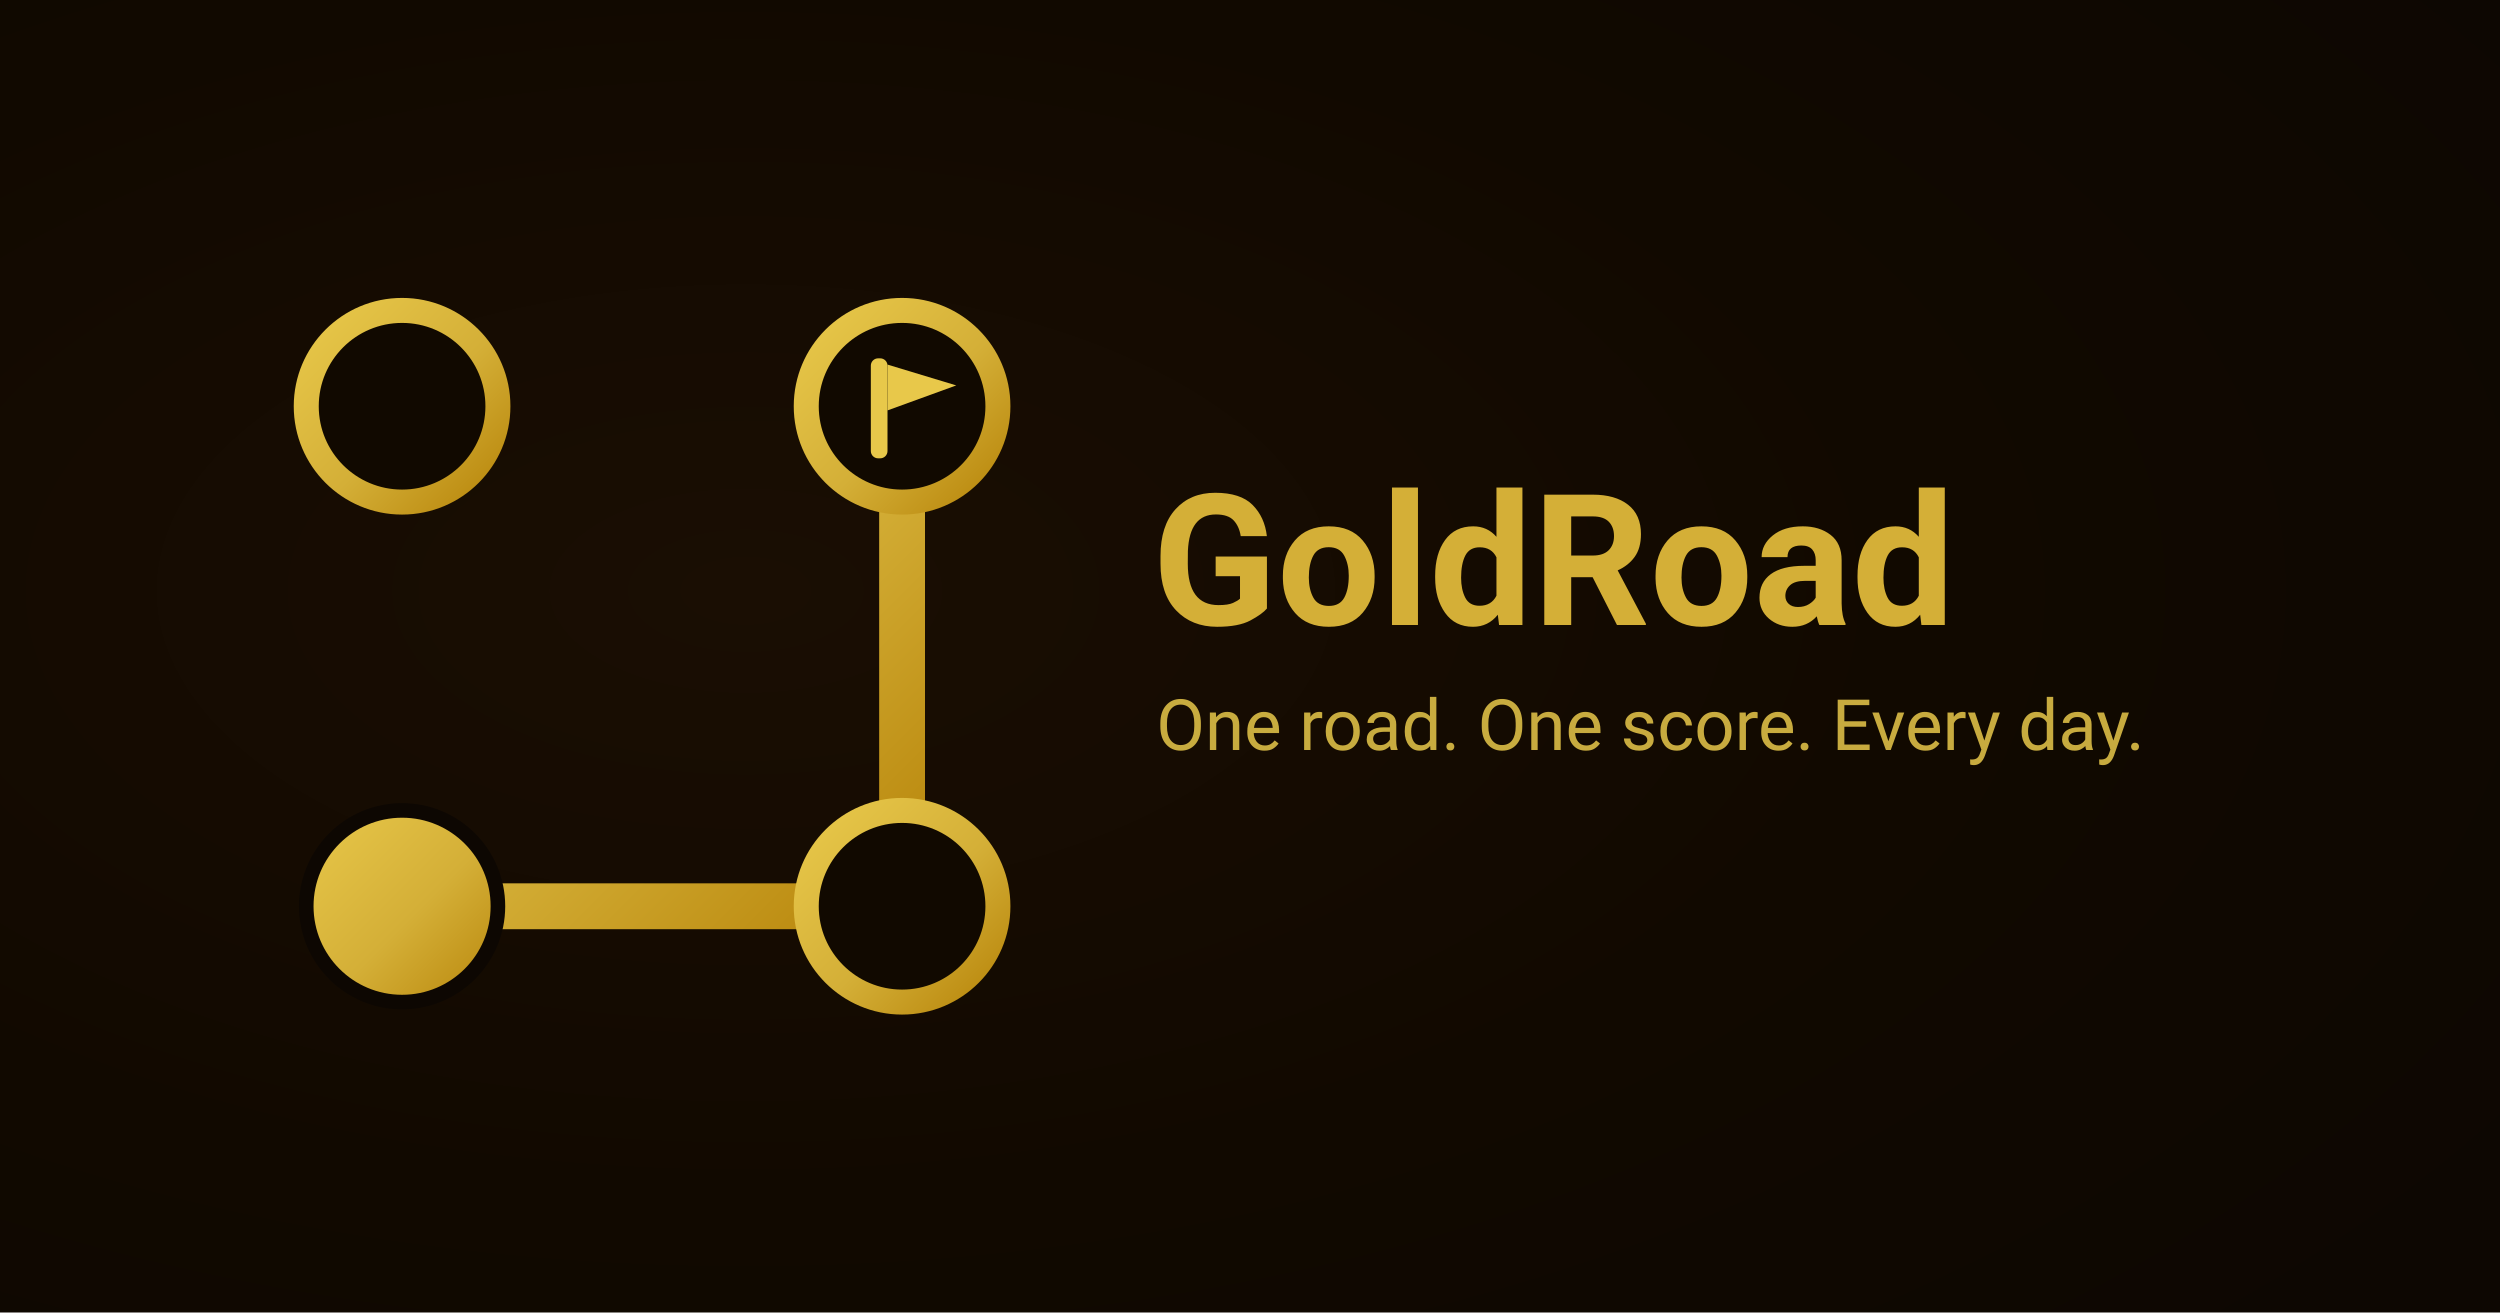
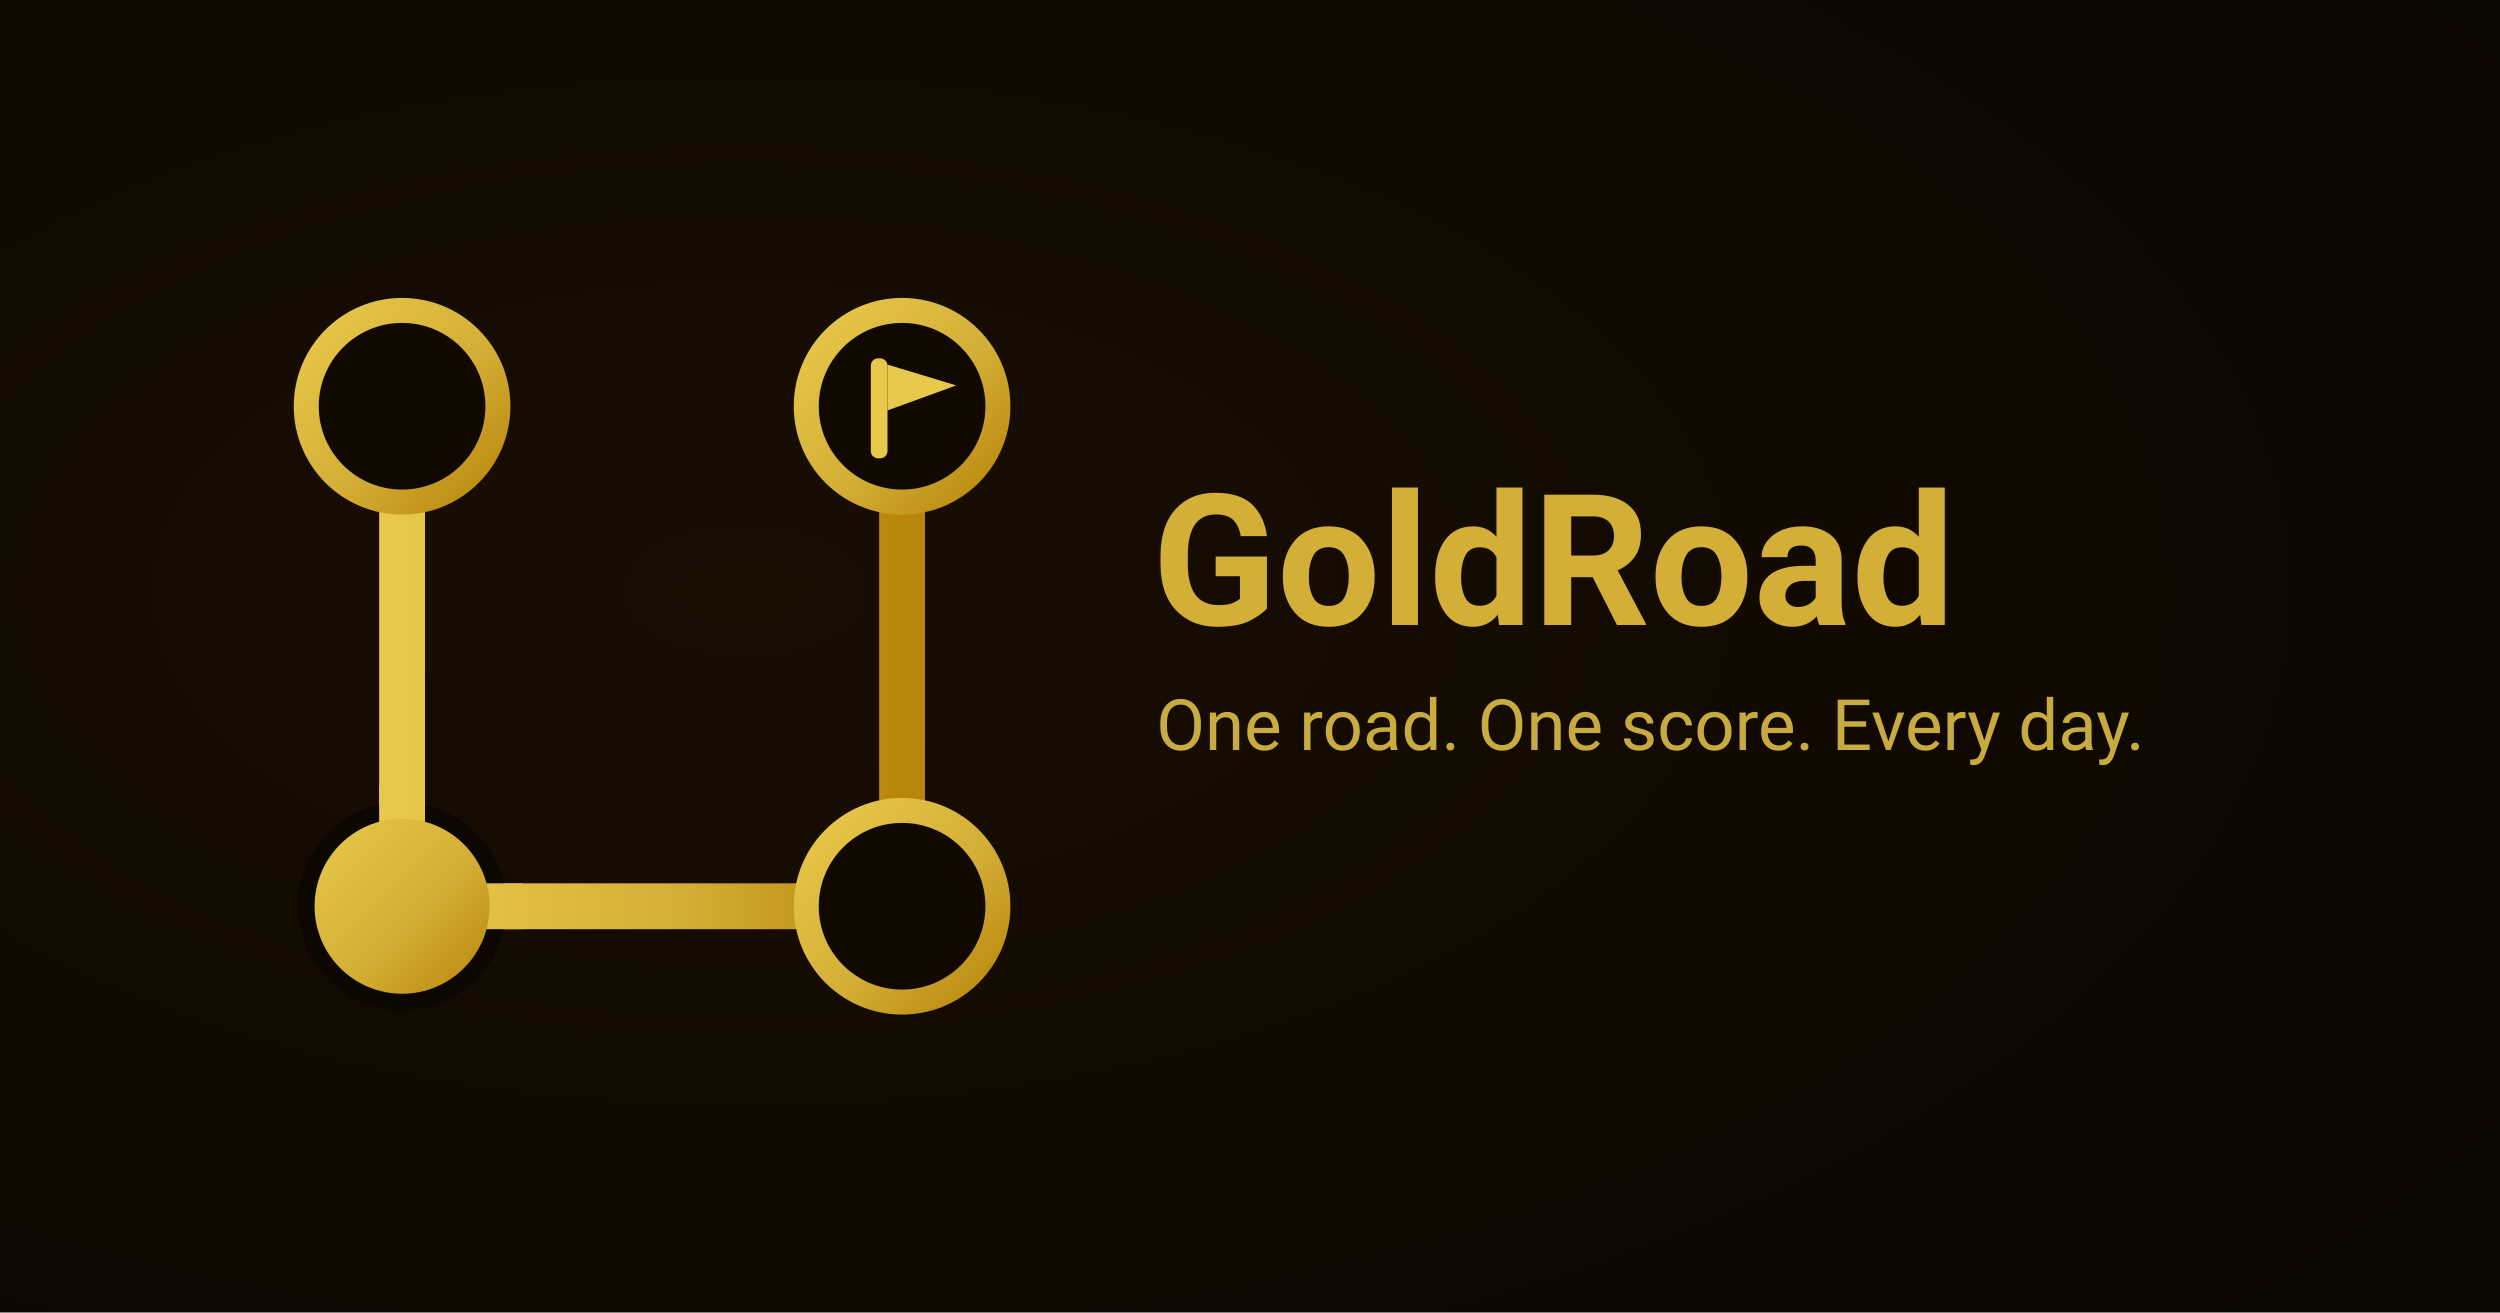
<svg xmlns="http://www.w3.org/2000/svg" viewBox="0 0 1200 630">
  <defs>
    <radialGradient id="bgGrad" cx="30%" cy="45%" r="85%">
      <stop offset="0%" stop-color="#1a0e03" />
      <stop offset="55%" stop-color="#110900" />
      <stop offset="100%" stop-color="#0d0702" />
    </radialGradient>
    <linearGradient id="goldGrad" x1="0%" y1="0%" x2="100%" y2="100%">
      <stop offset="0%" stop-color="#e8c84a" />
      <stop offset="55%" stop-color="#d4af37" />
      <stop offset="100%" stop-color="#b8860b" />
    </linearGradient>
+     <linearGradient id="roadGrad" gradientUnits="userSpaceOnUse" x1="-120" y1="0" x2="120" y2="0">
+       <stop offset="0%" stop-color="#e8c84a" />
+       <stop offset="55%" stop-color="#d4af37" />
+       <stop offset="100%" stop-color="#b8860b" />
+     </linearGradient>
  </defs>
  <rect width="1200" height="630" fill="url(#bgGrad)" />
  <g transform="translate(313 315)">
-     <path d="M-120 120 H120 V-120" fill="none" stroke="url(#goldGrad)" stroke-width="22" stroke-linecap="round" stroke-linejoin="round" />
-     <circle cx="-120" cy="120" r="46" fill="url(#goldGrad)" stroke="#0d0702" stroke-width="7" />
+     <path d="M-120 -120 V120 H120 V-120" fill="none" stroke="url(#roadGrad)" stroke-width="22" stroke-linecap="round" stroke-linejoin="round" />
+     <circle cx="-120" cy="120" r="50" fill="#0d0702" />
+     <path d="M-120 62 V86 M-84 120 H-62" fill="none" stroke="url(#roadGrad)" stroke-width="22" stroke-linecap="butt" />
+     <circle cx="-120" cy="120" r="42" fill="url(#goldGrad)" />
    <circle cx="-120" cy="-120" r="46" fill="#110900" stroke="url(#goldGrad)" stroke-width="12" />
    <circle cx="120" cy="120" r="46" fill="#110900" stroke="url(#goldGrad)" stroke-width="12" />
    <circle cx="120" cy="-120" r="46" fill="#110900" stroke="url(#goldGrad)" stroke-width="12" />
    <g fill="#e8c84a">
      <rect x="105" y="-143" width="8" height="48" rx="3.5" />
      <path d="M113 -140 L146 -130 L113 -118 Z" />
    </g>
  </g>
  <text x="553" y="300" font-family="-apple-system, 'Segoe UI', Roboto, Helvetica, Arial, sans-serif" font-size="88" font-weight="700" fill="#d4af37">GoldRoad</text>
  <text x="555" y="360" font-family="-apple-system, 'Segoe UI', Roboto, Helvetica, Arial, sans-serif" font-size="34" fill="#e8c84a" opacity="0.85">One road. One score. Every day.</text>
</svg>
